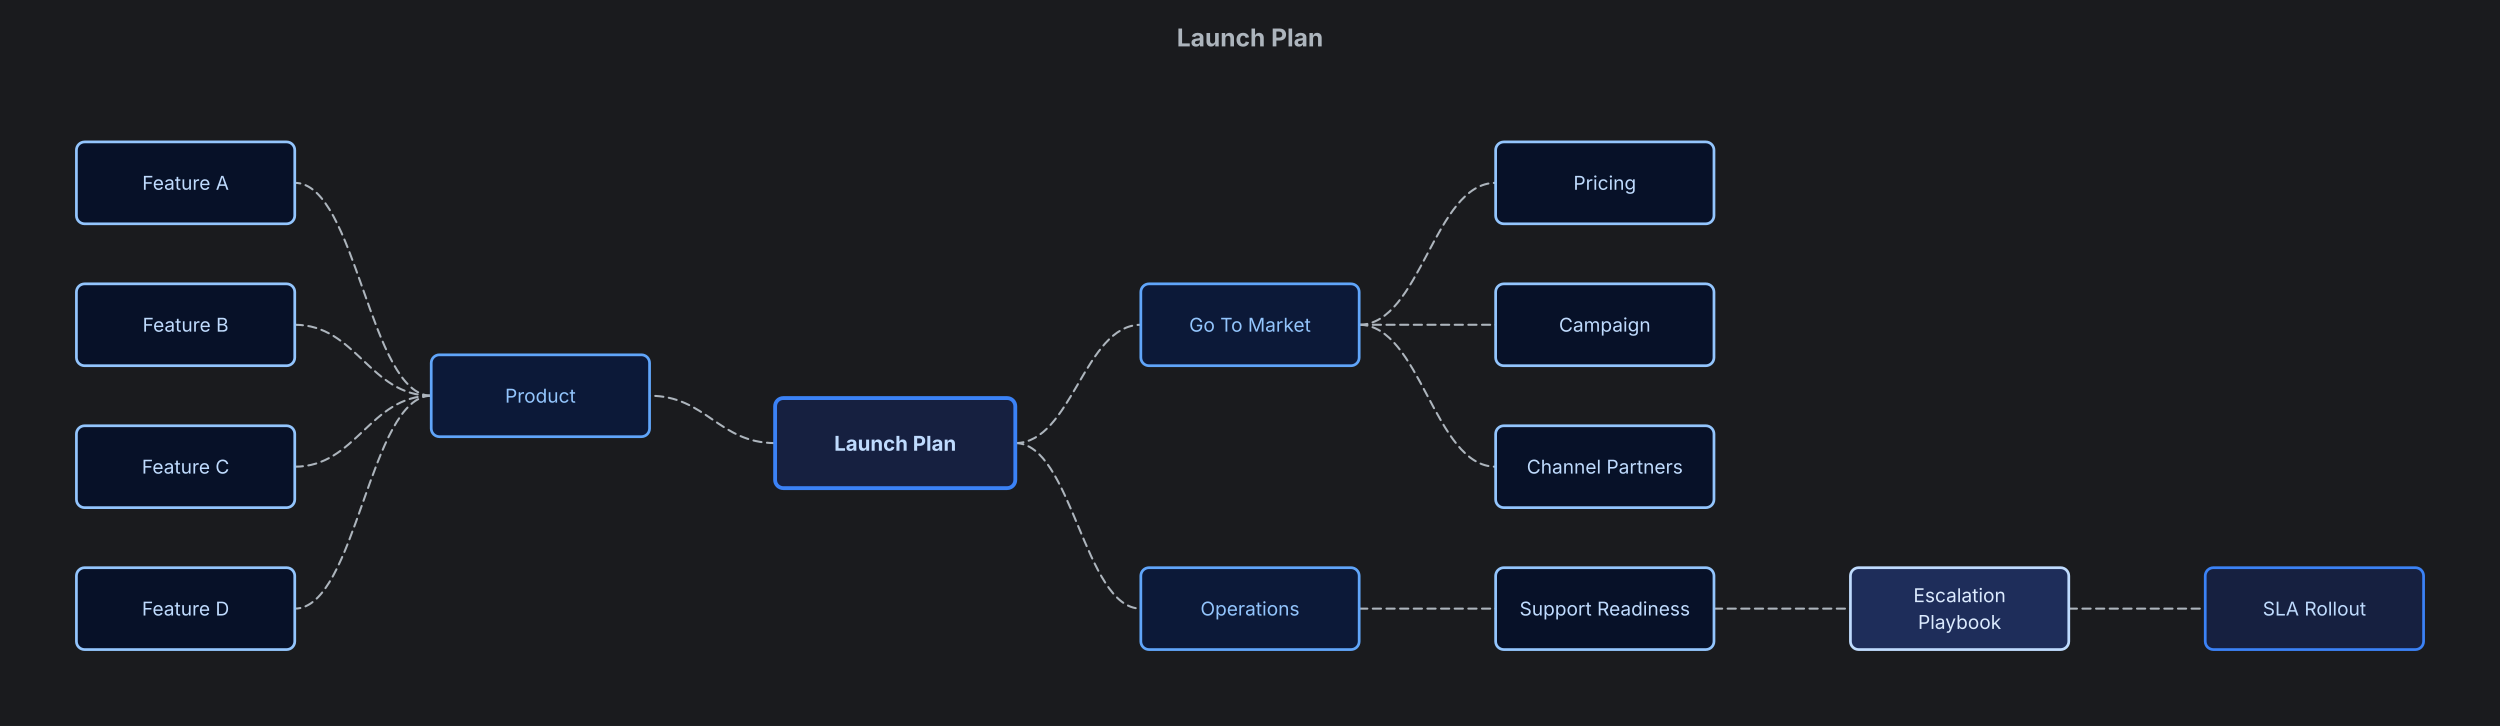
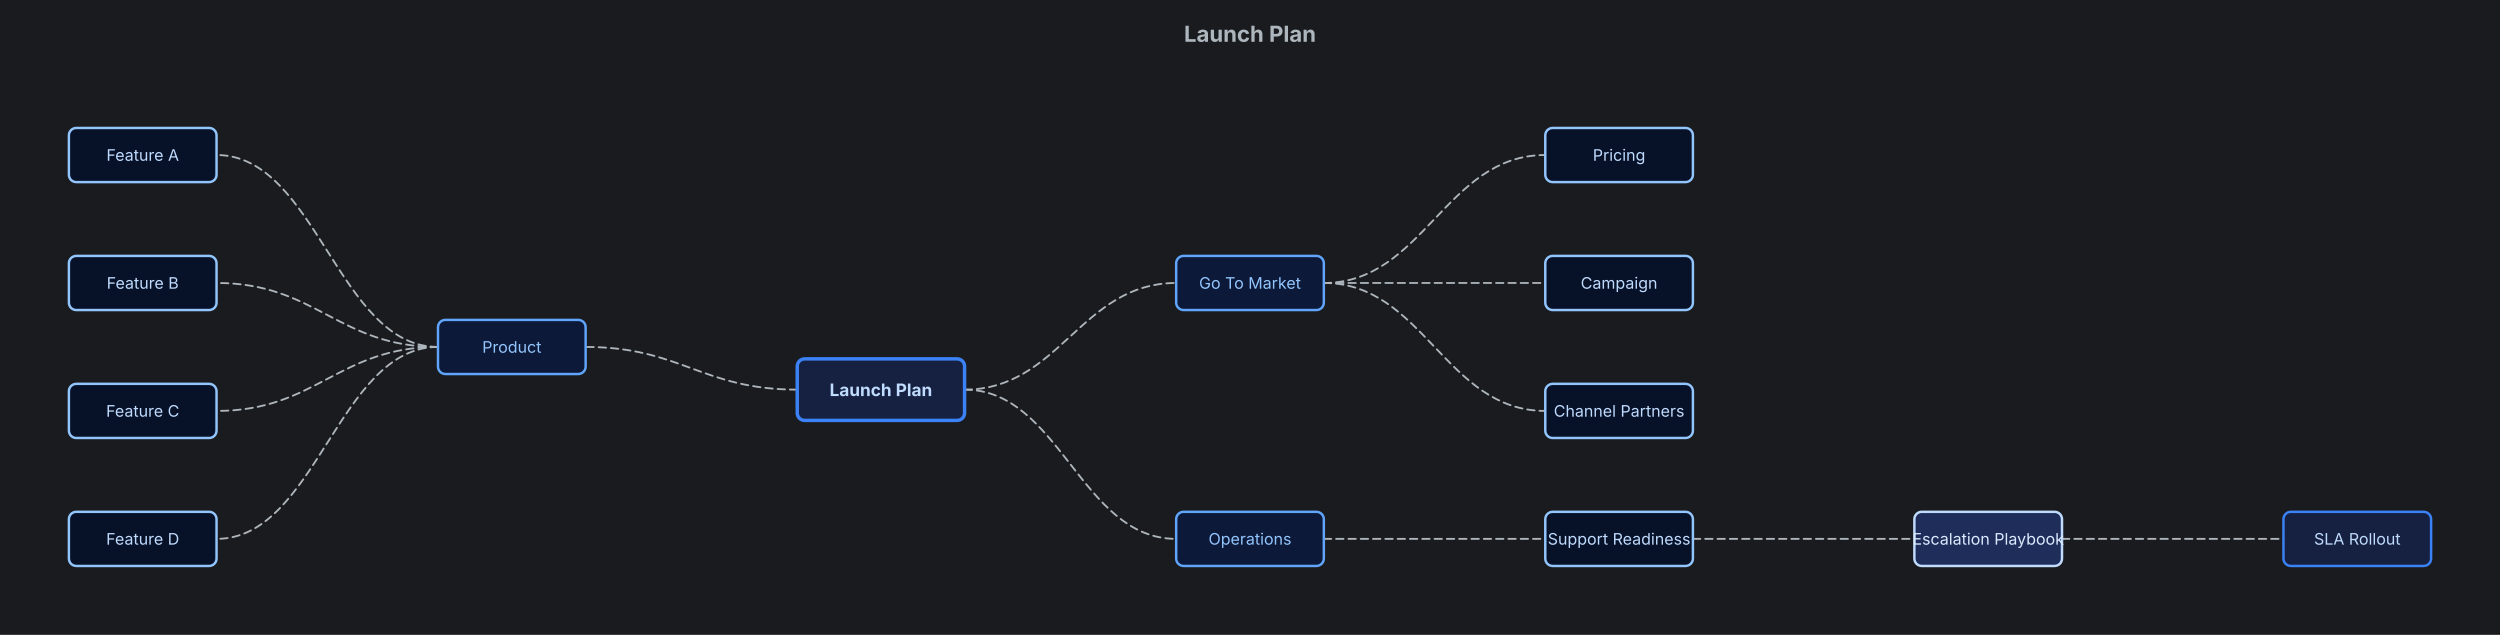
- <svg xmlns="http://www.w3.org/2000/svg" width="1832" height="532" viewBox="-656 -134 1832 532">
-   <rect x="-656" y="-134" width="1832" height="532" fill="#1a1b1e" />
-   <text x="260" y="-100" text-anchor="middle" font-family="Inter, system-ui, -apple-system, sans-serif" font-size="18" font-weight="700" fill="#adb5bd">Launch Plan</text>
+ <svg xmlns="http://www.w3.org/2000/svg" width="2032" height="516" viewBox="-716 -126 2032 516">
+   <rect x="-716" y="-126" width="2032" height="516" fill="#1a1b1e" />
+   <text x="300" y="-92" text-anchor="middle" font-family="Inter, system-ui, -apple-system, sans-serif" font-size="18" font-weight="700" fill="#adb5bd">Launch Plan</text>
  <g class="mindmap">
-     <path d="M-88,190.7 C-129.4,190.7 -138.6,156 -180,156" fill="none" stroke="#adb5bd" stroke-width="1.5" stroke-linecap="round" stroke-dasharray="6,4">
+     <path d="M-68,190.7 C-145.4,190.7 -162.6,156 -240,156" fill="none" stroke="#adb5bd" stroke-width="1.5" stroke-linecap="round" stroke-dasharray="6,4">
      <animate attributeName="stroke-dashoffset" from="0" to="-20" dur="0.8s" repeatCount="indefinite" />
    </path>
-     <path d="M88,190.7 C129.4,190.7 138.6,104 180,104" fill="none" stroke="#adb5bd" stroke-width="1.5" stroke-linecap="round" stroke-dasharray="6,4">
+     <path d="M68,190.7 C145.4,190.7 162.6,104 240,104" fill="none" stroke="#adb5bd" stroke-width="1.5" stroke-linecap="round" stroke-dasharray="6,4">
      <animate attributeName="stroke-dashoffset" from="0" to="-20" dur="0.8s" repeatCount="indefinite" />
    </path>
-     <path d="M88,190.7 C129.4,190.7 138.6,312 180,312" fill="none" stroke="#adb5bd" stroke-width="1.5" stroke-linecap="round" stroke-dasharray="6,4">
+     <path d="M68,190.7 C145.4,190.7 162.6,312 240,312" fill="none" stroke="#adb5bd" stroke-width="1.5" stroke-linecap="round" stroke-dasharray="6,4">
      <animate attributeName="stroke-dashoffset" from="0" to="-20" dur="0.8s" repeatCount="indefinite" />
    </path>
-     <path d="M-340,156 C-385,156 -395,0 -440,0" fill="none" stroke="#adb5bd" stroke-width="1.5" stroke-linecap="round" stroke-dasharray="6,4">
+     <path d="M-360,156 C-441,156 -459,0 -540,0" fill="none" stroke="#adb5bd" stroke-width="1.5" stroke-linecap="round" stroke-dasharray="6,4">
      <animate attributeName="stroke-dashoffset" from="0" to="-20" dur="0.8s" repeatCount="indefinite" />
    </path>
-     <path d="M-340,156 C-385,156 -395,104 -440,104" fill="none" stroke="#adb5bd" stroke-width="1.5" stroke-linecap="round" stroke-dasharray="6,4">
+     <path d="M-360,156 C-441,156 -459,104 -540,104" fill="none" stroke="#adb5bd" stroke-width="1.5" stroke-linecap="round" stroke-dasharray="6,4">
      <animate attributeName="stroke-dashoffset" from="0" to="-20" dur="0.8s" repeatCount="indefinite" />
    </path>
-     <path d="M-340,156 C-385,156 -395,208 -440,208" fill="none" stroke="#adb5bd" stroke-width="1.5" stroke-linecap="round" stroke-dasharray="6,4">
+     <path d="M-360,156 C-441,156 -459,208 -540,208" fill="none" stroke="#adb5bd" stroke-width="1.5" stroke-linecap="round" stroke-dasharray="6,4">
      <animate attributeName="stroke-dashoffset" from="0" to="-20" dur="0.8s" repeatCount="indefinite" />
    </path>
-     <path d="M-340,156 C-385,156 -395,312 -440,312" fill="none" stroke="#adb5bd" stroke-width="1.5" stroke-linecap="round" stroke-dasharray="6,4">
+     <path d="M-360,156 C-441,156 -459,312 -540,312" fill="none" stroke="#adb5bd" stroke-width="1.5" stroke-linecap="round" stroke-dasharray="6,4">
      <animate attributeName="stroke-dashoffset" from="0" to="-20" dur="0.8s" repeatCount="indefinite" />
    </path>
-     <path d="M340,104 C385,104 395,0 440,0" fill="none" stroke="#adb5bd" stroke-width="1.5" stroke-linecap="round" stroke-dasharray="6,4">
+     <path d="M360,104 C441,104 459,0 540,0" fill="none" stroke="#adb5bd" stroke-width="1.5" stroke-linecap="round" stroke-dasharray="6,4">
      <animate attributeName="stroke-dashoffset" from="0" to="-20" dur="0.8s" repeatCount="indefinite" />
    </path>
-     <path d="M340,104 C385,104 395,104 440,104" fill="none" stroke="#adb5bd" stroke-width="1.5" stroke-linecap="round" stroke-dasharray="6,4">
+     <path d="M360,104 C441,104 459,104 540,104" fill="none" stroke="#adb5bd" stroke-width="1.5" stroke-linecap="round" stroke-dasharray="6,4">
      <animate attributeName="stroke-dashoffset" from="0" to="-20" dur="0.8s" repeatCount="indefinite" />
    </path>
-     <path d="M340,104 C385,104 395,208 440,208" fill="none" stroke="#adb5bd" stroke-width="1.5" stroke-linecap="round" stroke-dasharray="6,4">
+     <path d="M360,104 C441,104 459,208 540,208" fill="none" stroke="#adb5bd" stroke-width="1.5" stroke-linecap="round" stroke-dasharray="6,4">
      <animate attributeName="stroke-dashoffset" from="0" to="-20" dur="0.8s" repeatCount="indefinite" />
    </path>
-     <path d="M340,312 C385,312 395,312 440,312" fill="none" stroke="#adb5bd" stroke-width="1.5" stroke-linecap="round" stroke-dasharray="6,4">
+     <path d="M360,312 C441,312 459,312 540,312" fill="none" stroke="#adb5bd" stroke-width="1.5" stroke-linecap="round" stroke-dasharray="6,4">
      <animate attributeName="stroke-dashoffset" from="0" to="-20" dur="0.8s" repeatCount="indefinite" />
    </path>
-     <path d="M600,312 C645,312 655,312 700,312" fill="none" stroke="#adb5bd" stroke-width="1.5" stroke-linecap="round" stroke-dasharray="6,4">
+     <path d="M660,312 C741,312 759,312 840,312" fill="none" stroke="#adb5bd" stroke-width="1.5" stroke-linecap="round" stroke-dasharray="6,4">
      <animate attributeName="stroke-dashoffset" from="0" to="-20" dur="0.8s" repeatCount="indefinite" />
    </path>
-     <path d="M860,312 C905,312 915,312 960,312" fill="none" stroke="#adb5bd" stroke-width="1.5" stroke-linecap="round" stroke-dasharray="6,4">
+     <path d="M960,312 C1041,312 1059,312 1140,312" fill="none" stroke="#adb5bd" stroke-width="1.5" stroke-linecap="round" stroke-dasharray="6,4">
      <animate attributeName="stroke-dashoffset" from="0" to="-20" dur="0.8s" repeatCount="indefinite" />
    </path>
    <g class="node node-terminal" data-id="root">
-       <rect x="-88" y="157.7" width="176" height="66" rx="6" ry="6" fill="#162040" stroke="#3b82f6" stroke-width="2.8" />
-       <text x="0" y="190.7" text-anchor="middle" dominant-baseline="middle" font-family="Inter, system-ui, -apple-system, sans-serif" font-size="15" font-weight="700" fill="#bfdbfe">Launch Plan</text>
+       <rect x="-68" y="165.7" width="136" height="50" rx="6" ry="6" fill="#162040" stroke="#3b82f6" stroke-width="2.8" />
+       <text x="0" y="190.7" text-anchor="middle" dominant-baseline="middle" font-family="Inter, system-ui, -apple-system, sans-serif" font-size="14" font-weight="700" fill="#bfdbfe">Launch Plan</text>
    </g>
    <g class="node node-process" data-id="product">
-       <rect x="-340" y="126" width="160" height="60" rx="6" ry="6" fill="#0c1938" stroke="#60a5fa" stroke-width="2" />
-       <text x="-260" y="156" text-anchor="middle" dominant-baseline="middle" font-family="Inter, system-ui, -apple-system, sans-serif" font-size="14" fill="#93c5fd">Product</text>
+       <rect x="-360" y="134" width="120" height="44" rx="6" ry="6" fill="#0c1938" stroke="#60a5fa" stroke-width="2" />
+       <text x="-300" y="156" text-anchor="middle" dominant-baseline="middle" font-family="Inter, system-ui, -apple-system, sans-serif" font-size="13" fill="#93c5fd">Product</text>
    </g>
    <g class="node node-process" data-id="go-to-market">
-       <rect x="180" y="74" width="160" height="60" rx="6" ry="6" fill="#0c1938" stroke="#60a5fa" stroke-width="2" />
-       <text x="260" y="104" text-anchor="middle" dominant-baseline="middle" font-family="Inter, system-ui, -apple-system, sans-serif" font-size="14" fill="#93c5fd">Go To Market</text>
+       <rect x="240" y="82" width="120" height="44" rx="6" ry="6" fill="#0c1938" stroke="#60a5fa" stroke-width="2" />
+       <text x="300" y="104" text-anchor="middle" dominant-baseline="middle" font-family="Inter, system-ui, -apple-system, sans-serif" font-size="13" fill="#93c5fd">Go To Market</text>
    </g>
    <g class="node node-process" data-id="ops">
-       <rect x="180" y="282" width="160" height="60" rx="6" ry="6" fill="#0c1938" stroke="#60a5fa" stroke-width="2" />
-       <text x="260" y="312" text-anchor="middle" dominant-baseline="middle" font-family="Inter, system-ui, -apple-system, sans-serif" font-size="14" fill="#93c5fd">Operations</text>
+       <rect x="240" y="290" width="120" height="44" rx="6" ry="6" fill="#0c1938" stroke="#60a5fa" stroke-width="2" />
+       <text x="300" y="312" text-anchor="middle" dominant-baseline="middle" font-family="Inter, system-ui, -apple-system, sans-serif" font-size="13" fill="#93c5fd">Operations</text>
    </g>
    <g class="node node-decision" data-id="feature-1">
-       <rect x="-600" y="-30" width="160" height="60" rx="6" ry="6" fill="#071128" stroke="#93c5fd" stroke-width="2" />
-       <text x="-520" y="0" text-anchor="middle" dominant-baseline="middle" font-family="Inter, system-ui, -apple-system, sans-serif" font-size="14" fill="#bfdbfe">Feature A</text>
+       <rect x="-660" y="-22" width="120" height="44" rx="6" ry="6" fill="#071128" stroke="#93c5fd" stroke-width="2" />
+       <text x="-600" y="0" text-anchor="middle" dominant-baseline="middle" font-family="Inter, system-ui, -apple-system, sans-serif" font-size="13" fill="#bfdbfe">Feature A</text>
    </g>
    <g class="node node-decision" data-id="feature-2">
-       <rect x="-600" y="74" width="160" height="60" rx="6" ry="6" fill="#071128" stroke="#93c5fd" stroke-width="2" />
-       <text x="-520" y="104" text-anchor="middle" dominant-baseline="middle" font-family="Inter, system-ui, -apple-system, sans-serif" font-size="14" fill="#bfdbfe">Feature B</text>
+       <rect x="-660" y="82" width="120" height="44" rx="6" ry="6" fill="#071128" stroke="#93c5fd" stroke-width="2" />
+       <text x="-600" y="104" text-anchor="middle" dominant-baseline="middle" font-family="Inter, system-ui, -apple-system, sans-serif" font-size="13" fill="#bfdbfe">Feature B</text>
    </g>
    <g class="node node-decision" data-id="feature-3">
-       <rect x="-600" y="178" width="160" height="60" rx="6" ry="6" fill="#071128" stroke="#93c5fd" stroke-width="2" />
-       <text x="-520" y="208" text-anchor="middle" dominant-baseline="middle" font-family="Inter, system-ui, -apple-system, sans-serif" font-size="14" fill="#bfdbfe">Feature C</text>
+       <rect x="-660" y="186" width="120" height="44" rx="6" ry="6" fill="#071128" stroke="#93c5fd" stroke-width="2" />
+       <text x="-600" y="208" text-anchor="middle" dominant-baseline="middle" font-family="Inter, system-ui, -apple-system, sans-serif" font-size="13" fill="#bfdbfe">Feature C</text>
    </g>
    <g class="node node-decision" data-id="feature-4">
-       <rect x="-600" y="282" width="160" height="60" rx="6" ry="6" fill="#071128" stroke="#93c5fd" stroke-width="2" />
-       <text x="-520" y="312" text-anchor="middle" dominant-baseline="middle" font-family="Inter, system-ui, -apple-system, sans-serif" font-size="14" fill="#bfdbfe">Feature D</text>
+       <rect x="-660" y="290" width="120" height="44" rx="6" ry="6" fill="#071128" stroke="#93c5fd" stroke-width="2" />
+       <text x="-600" y="312" text-anchor="middle" dominant-baseline="middle" font-family="Inter, system-ui, -apple-system, sans-serif" font-size="13" fill="#bfdbfe">Feature D</text>
    </g>
    <g class="node node-decision" data-id="pricing">
-       <rect x="440" y="-30" width="160" height="60" rx="6" ry="6" fill="#071128" stroke="#93c5fd" stroke-width="2" />
-       <text x="520" y="0" text-anchor="middle" dominant-baseline="middle" font-family="Inter, system-ui, -apple-system, sans-serif" font-size="14" fill="#bfdbfe">Pricing</text>
+       <rect x="540" y="-22" width="120" height="44" rx="6" ry="6" fill="#071128" stroke="#93c5fd" stroke-width="2" />
+       <text x="600" y="0" text-anchor="middle" dominant-baseline="middle" font-family="Inter, system-ui, -apple-system, sans-serif" font-size="13" fill="#bfdbfe">Pricing</text>
    </g>
    <g class="node node-decision" data-id="campaign">
-       <rect x="440" y="74" width="160" height="60" rx="6" ry="6" fill="#071128" stroke="#93c5fd" stroke-width="2" />
-       <text x="520" y="104" text-anchor="middle" dominant-baseline="middle" font-family="Inter, system-ui, -apple-system, sans-serif" font-size="14" fill="#bfdbfe">Campaign</text>
+       <rect x="540" y="82" width="120" height="44" rx="6" ry="6" fill="#071128" stroke="#93c5fd" stroke-width="2" />
+       <text x="600" y="104" text-anchor="middle" dominant-baseline="middle" font-family="Inter, system-ui, -apple-system, sans-serif" font-size="13" fill="#bfdbfe">Campaign</text>
    </g>
    <g class="node node-decision" data-id="partners">
-       <rect x="440" y="178" width="160" height="60" rx="6" ry="6" fill="#071128" stroke="#93c5fd" stroke-width="2" />
-       <text x="520" y="208" text-anchor="middle" dominant-baseline="middle" font-family="Inter, system-ui, -apple-system, sans-serif" font-size="14" fill="#bfdbfe">Channel Partners</text>
+       <rect x="540" y="186" width="120" height="44" rx="6" ry="6" fill="#071128" stroke="#93c5fd" stroke-width="2" />
+       <text x="600" y="208" text-anchor="middle" dominant-baseline="middle" font-family="Inter, system-ui, -apple-system, sans-serif" font-size="13" fill="#bfdbfe">Channel Partners</text>
    </g>
    <g class="node node-decision" data-id="support">
-       <rect x="440" y="282" width="160" height="60" rx="6" ry="6" fill="#071128" stroke="#93c5fd" stroke-width="2" />
-       <text x="520" y="312" text-anchor="middle" dominant-baseline="middle" font-family="Inter, system-ui, -apple-system, sans-serif" font-size="14" fill="#bfdbfe">Support Readiness</text>
+       <rect x="540" y="290" width="120" height="44" rx="6" ry="6" fill="#071128" stroke="#93c5fd" stroke-width="2" />
+       <text x="600" y="312" text-anchor="middle" dominant-baseline="middle" font-family="Inter, system-ui, -apple-system, sans-serif" font-size="13" fill="#bfdbfe">Support Readiness</text>
    </g>
    <g class="node node-io" data-id="playbook">
-       <rect x="700" y="282" width="160" height="60" rx="6" ry="6" fill="#1e2d5a" stroke="#bfdbfe" stroke-width="2" />
-       <text x="780" y="302.2" text-anchor="middle" dominant-baseline="middle" font-family="Inter, system-ui, -apple-system, sans-serif" font-size="14" fill="#dbeafe">Escalation</text>
-       <text x="780" y="321.8" text-anchor="middle" dominant-baseline="middle" font-family="Inter, system-ui, -apple-system, sans-serif" font-size="14" fill="#dbeafe">Playbook</text>
+       <rect x="840" y="290" width="120" height="44" rx="6" ry="6" fill="#1e2d5a" stroke="#bfdbfe" stroke-width="2" />
+       <text x="900" y="312" text-anchor="middle" dominant-baseline="middle" font-family="Inter, system-ui, -apple-system, sans-serif" font-size="13" fill="#dbeafe">Escalation Playbook</text>
    </g>
    <g class="node node-terminal" data-id="sla">
-       <rect x="960" y="282" width="160" height="60" rx="6" ry="6" fill="#162040" stroke="#3b82f6" stroke-width="2" />
-       <text x="1040" y="312" text-anchor="middle" dominant-baseline="middle" font-family="Inter, system-ui, -apple-system, sans-serif" font-size="14" fill="#bfdbfe">SLA Rollout</text>
+       <rect x="1140" y="290" width="120" height="44" rx="6" ry="6" fill="#162040" stroke="#3b82f6" stroke-width="2" />
+       <text x="1200" y="312" text-anchor="middle" dominant-baseline="middle" font-family="Inter, system-ui, -apple-system, sans-serif" font-size="13" fill="#bfdbfe">SLA Rollout</text>
    </g>
  </g>
</svg>
